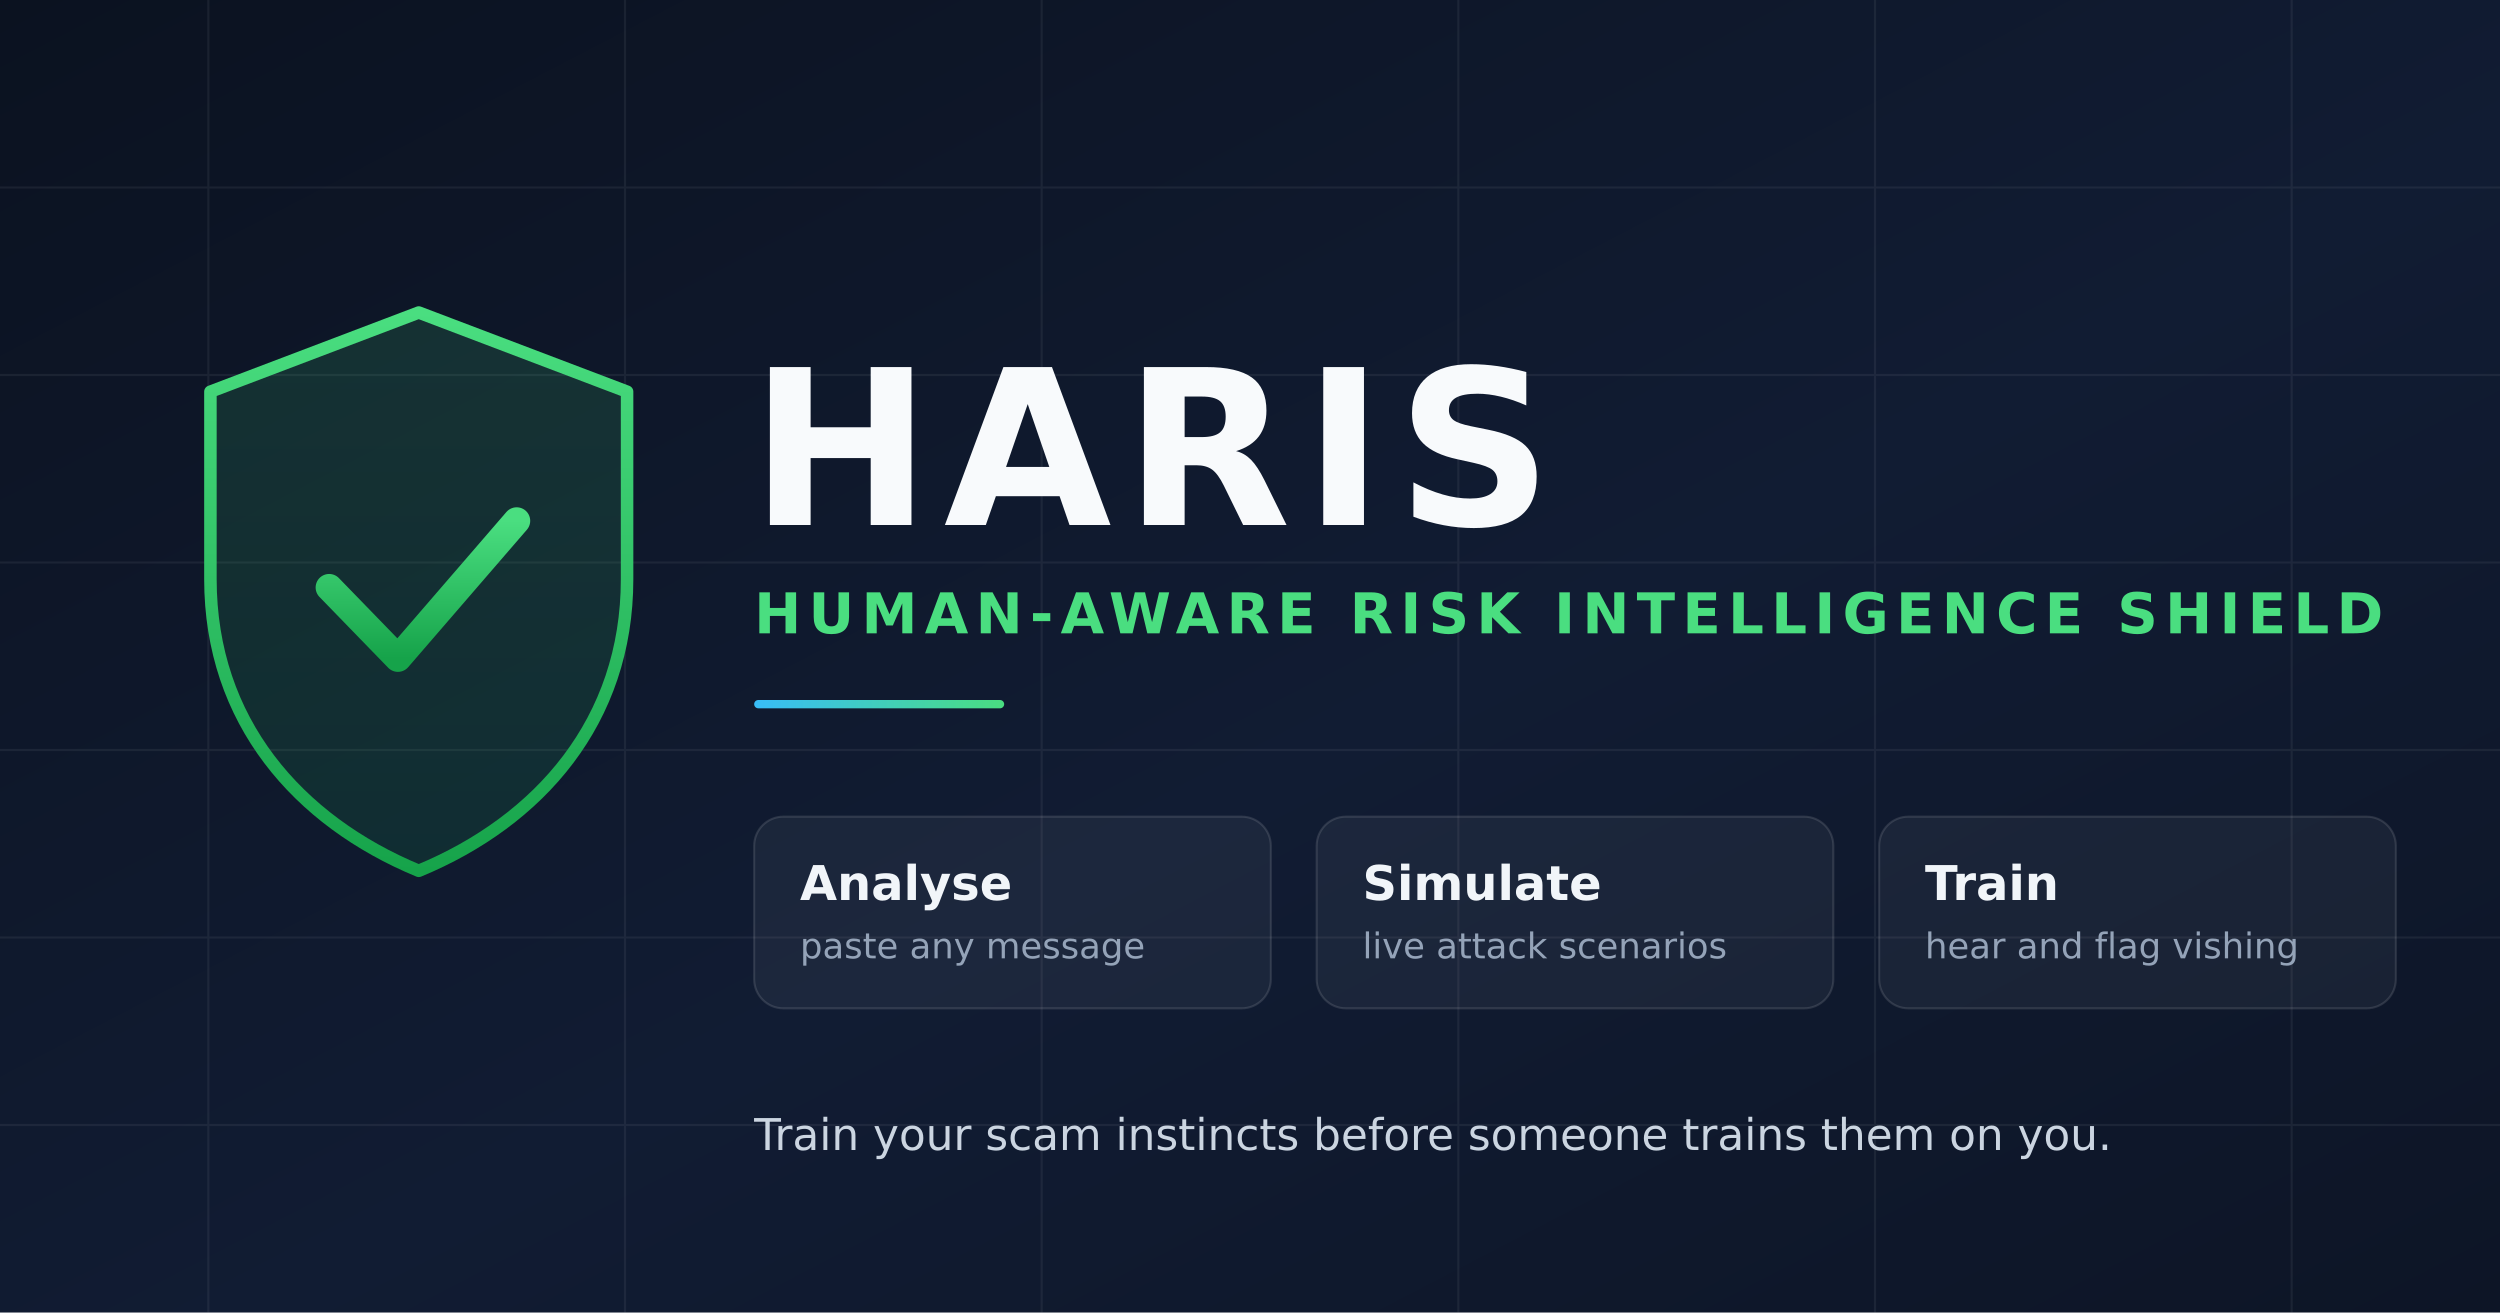
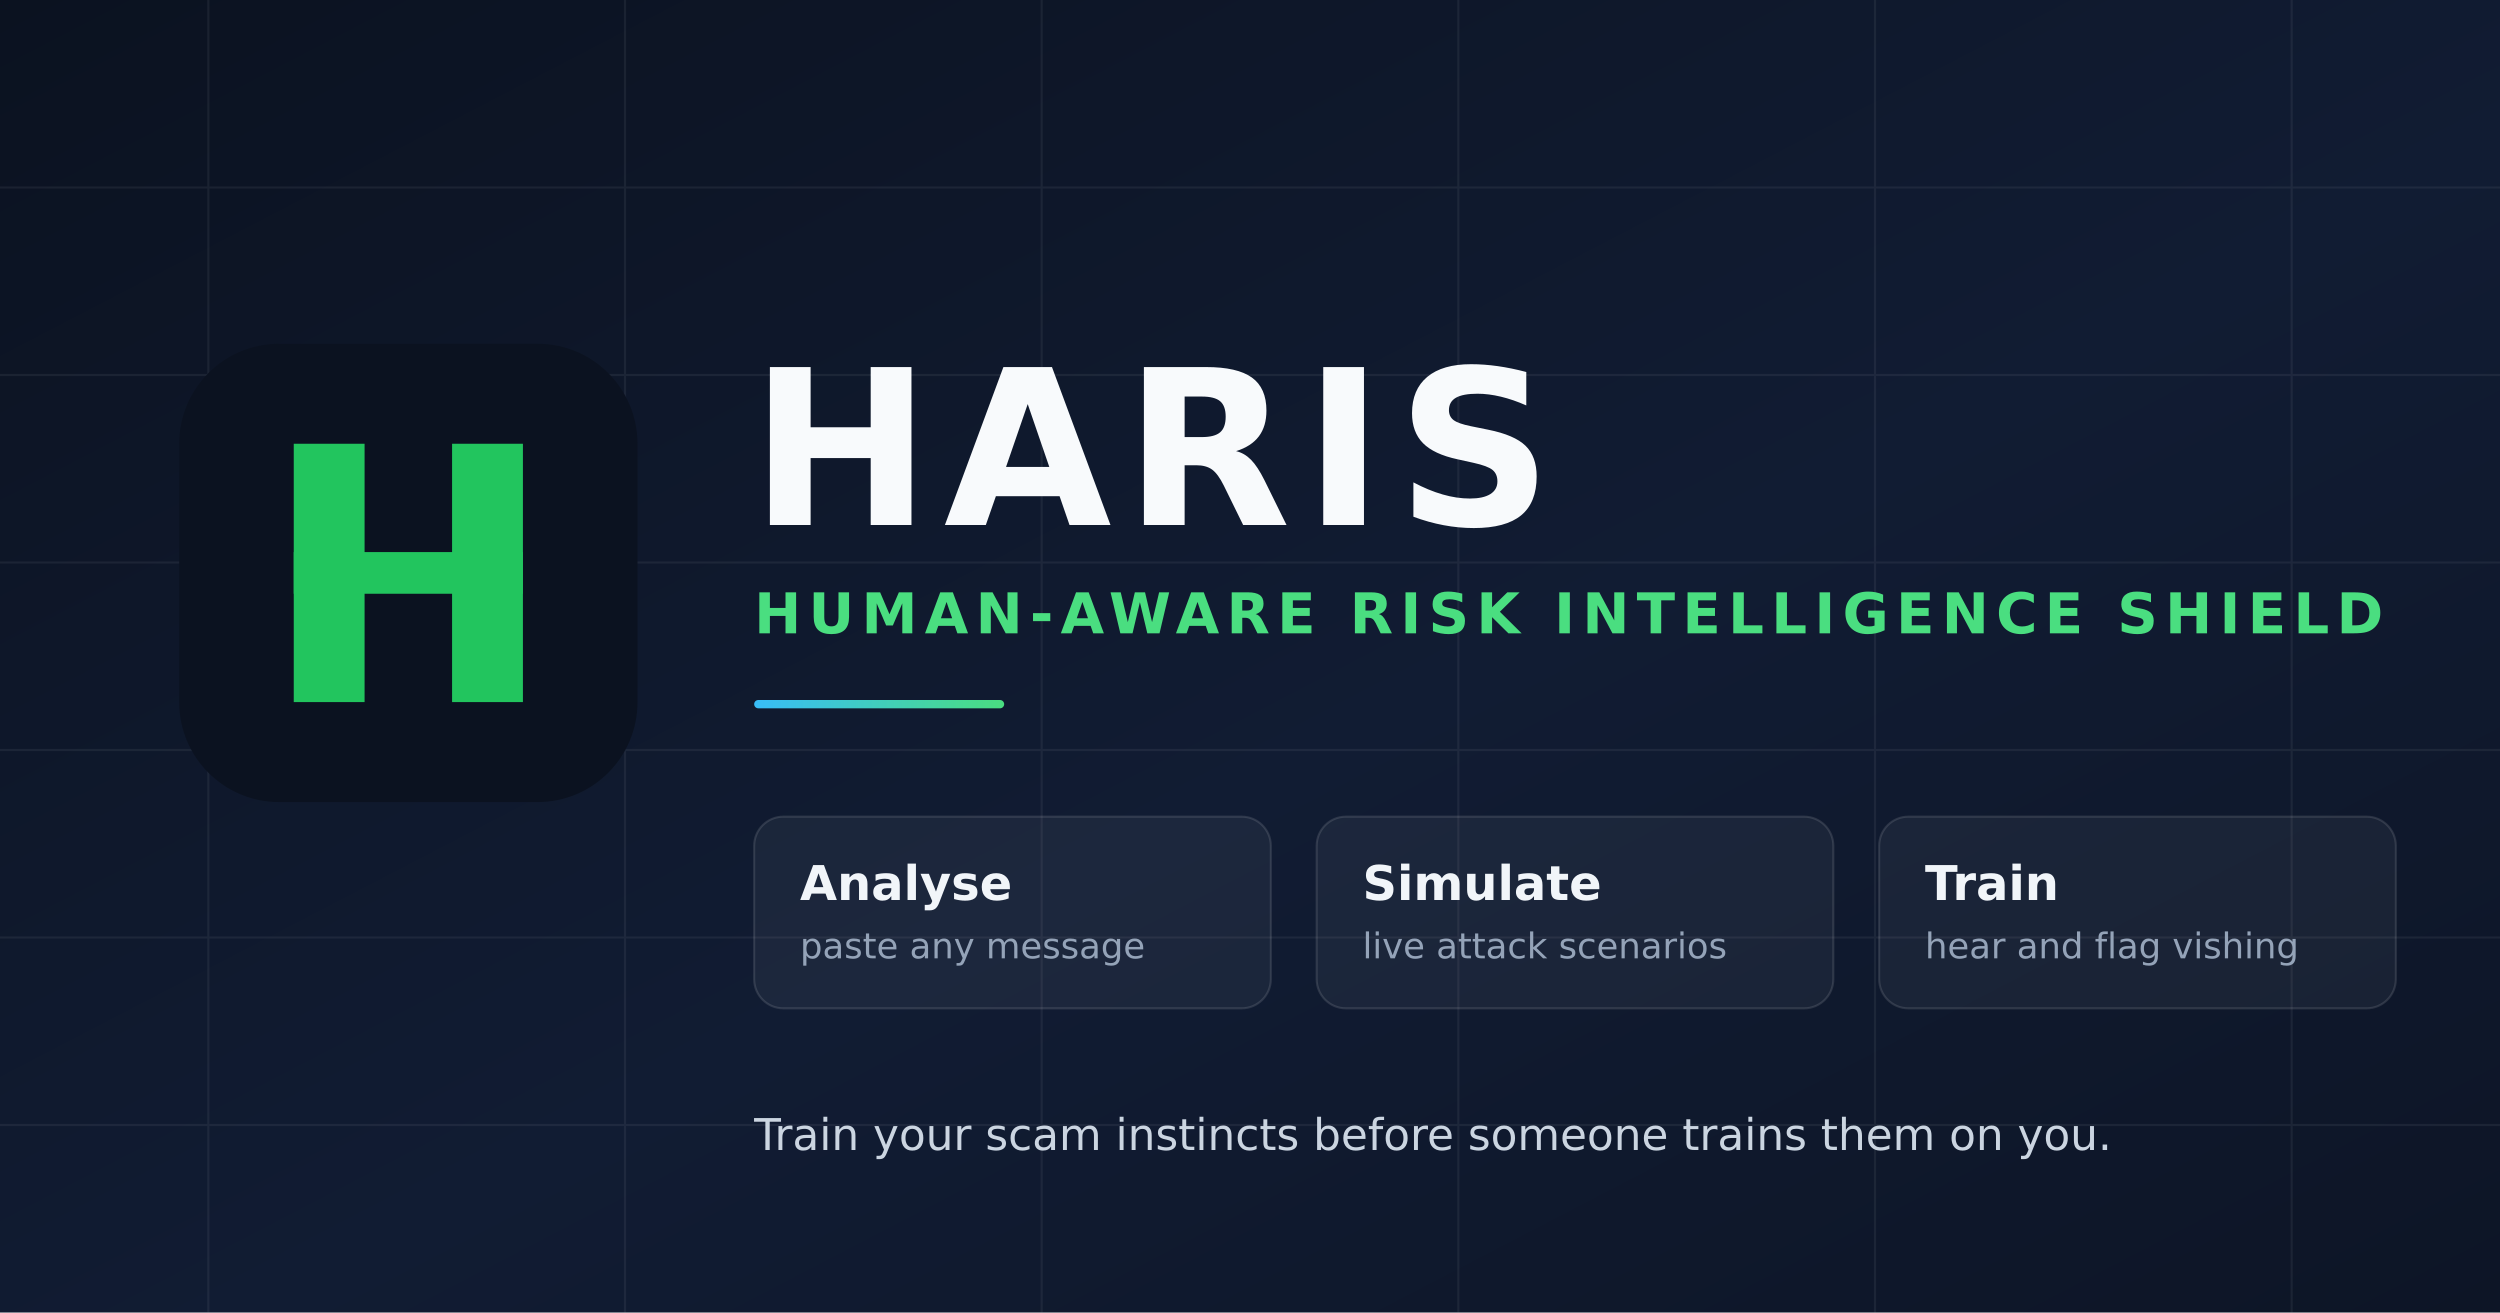
<svg xmlns="http://www.w3.org/2000/svg" width="1200" height="630" viewBox="0 0 1200 630" role="img" aria-label="HARIS — Human-Aware Risk Intelligence Shield">
  <defs>
    <linearGradient id="bg" x1="0" y1="0" x2="1" y2="1">
      <stop offset="0%" stop-color="#0b1220" />
      <stop offset="55%" stop-color="#111c33" />
      <stop offset="100%" stop-color="#0d1526" />
-     </linearGradient>
-     <linearGradient id="shield" x1="0" y1="0" x2="0" y2="1">
-       <stop offset="0%" stop-color="#4ade80" />
-       <stop offset="100%" stop-color="#16a34a" />
    </linearGradient>
    <linearGradient id="accent" x1="0" y1="0" x2="1" y2="0">
      <stop offset="0%" stop-color="#38bdf8" />
      <stop offset="100%" stop-color="#4ade80" />
    </linearGradient>
  </defs>
  <rect width="1200" height="630" fill="url(#bg)" />
  <g opacity="0.06" stroke="#ffffff" stroke-width="1">
    <path d="M0 90 H1200 M0 180 H1200 M0 270 H1200 M0 360 H1200 M0 450 H1200 M0 540 H1200" />
    <path d="M100 0 V630 M300 0 V630 M500 0 V630 M700 0 V630 M900 0 V630 M1100 0 V630" />
  </g>
-   <g transform="translate(96 150)">
-     <path d="M105 0 L205 38 V128 C205 196 163 244 105 268 C47 244 5 196 5 128 V38 Z" fill="url(#shield)" opacity="0.14" />
-     <path d="M105 0 L205 38 V128 C205 196 163 244 105 268 C47 244 5 196 5 128 V38 Z" fill="none" stroke="url(#shield)" stroke-width="6" stroke-linejoin="round" />
-     <path d="M62 132 L95 166 L152 100" fill="none" stroke="url(#shield)" stroke-width="13" stroke-linecap="round" stroke-linejoin="round" />
+   <g transform="translate(86 165)">
+     <rect width="220" height="220" rx="48" fill="#0b1220" />
+     <rect x="55" y="48" width="34" height="124" fill="#22c55e" />
+     <rect x="131" y="48" width="34" height="124" fill="#22c55e" />
+     <rect x="55" y="100" width="110" height="20" fill="#22c55e" />
  </g>
  <text x="360" y="252" font-family="DejaVu Sans, Helvetica, Arial, sans-serif" font-size="104" font-weight="bold" fill="#f8fafc" letter-spacing="6">HARIS</text>
  <text x="362" y="304" font-family="DejaVu Sans, Helvetica, Arial, sans-serif" font-size="27" font-weight="600" fill="#4ade80" letter-spacing="3.5">HUMAN-AWARE RISK INTELLIGENCE SHIELD</text>
  <rect x="362" y="336" width="120" height="4" rx="2" fill="url(#accent)" />
  <g font-family="DejaVu Sans, Helvetica, Arial, sans-serif">
    <g transform="translate(362 392)">
      <rect width="248" height="92" rx="14" fill="#ffffff" fill-opacity="0.05" stroke="#ffffff" stroke-opacity="0.12" />
      <text x="22" y="40" font-size="23" font-weight="bold" fill="#f1f5f9">Analyse</text>
      <text x="22" y="68" font-size="17" fill="#94a3b8">paste any message</text>
    </g>
    <g transform="translate(632 392)">
      <rect width="248" height="92" rx="14" fill="#ffffff" fill-opacity="0.05" stroke="#ffffff" stroke-opacity="0.12" />
      <text x="22" y="40" font-size="23" font-weight="bold" fill="#f1f5f9">Simulate</text>
      <text x="22" y="68" font-size="17" fill="#94a3b8">live attack scenarios</text>
    </g>
    <g transform="translate(902 392)">
      <rect width="248" height="92" rx="14" fill="#ffffff" fill-opacity="0.05" stroke="#ffffff" stroke-opacity="0.12" />
      <text x="22" y="40" font-size="23" font-weight="bold" fill="#f1f5f9">Train</text>
      <text x="22" y="68" font-size="17" fill="#94a3b8">hear and flag vishing</text>
    </g>
  </g>
  <text x="362" y="552" font-family="DejaVu Sans, Helvetica, Arial, sans-serif" font-size="21" fill="#cbd5e1">Train your scam instincts before someone trains them on you.</text>
</svg>
